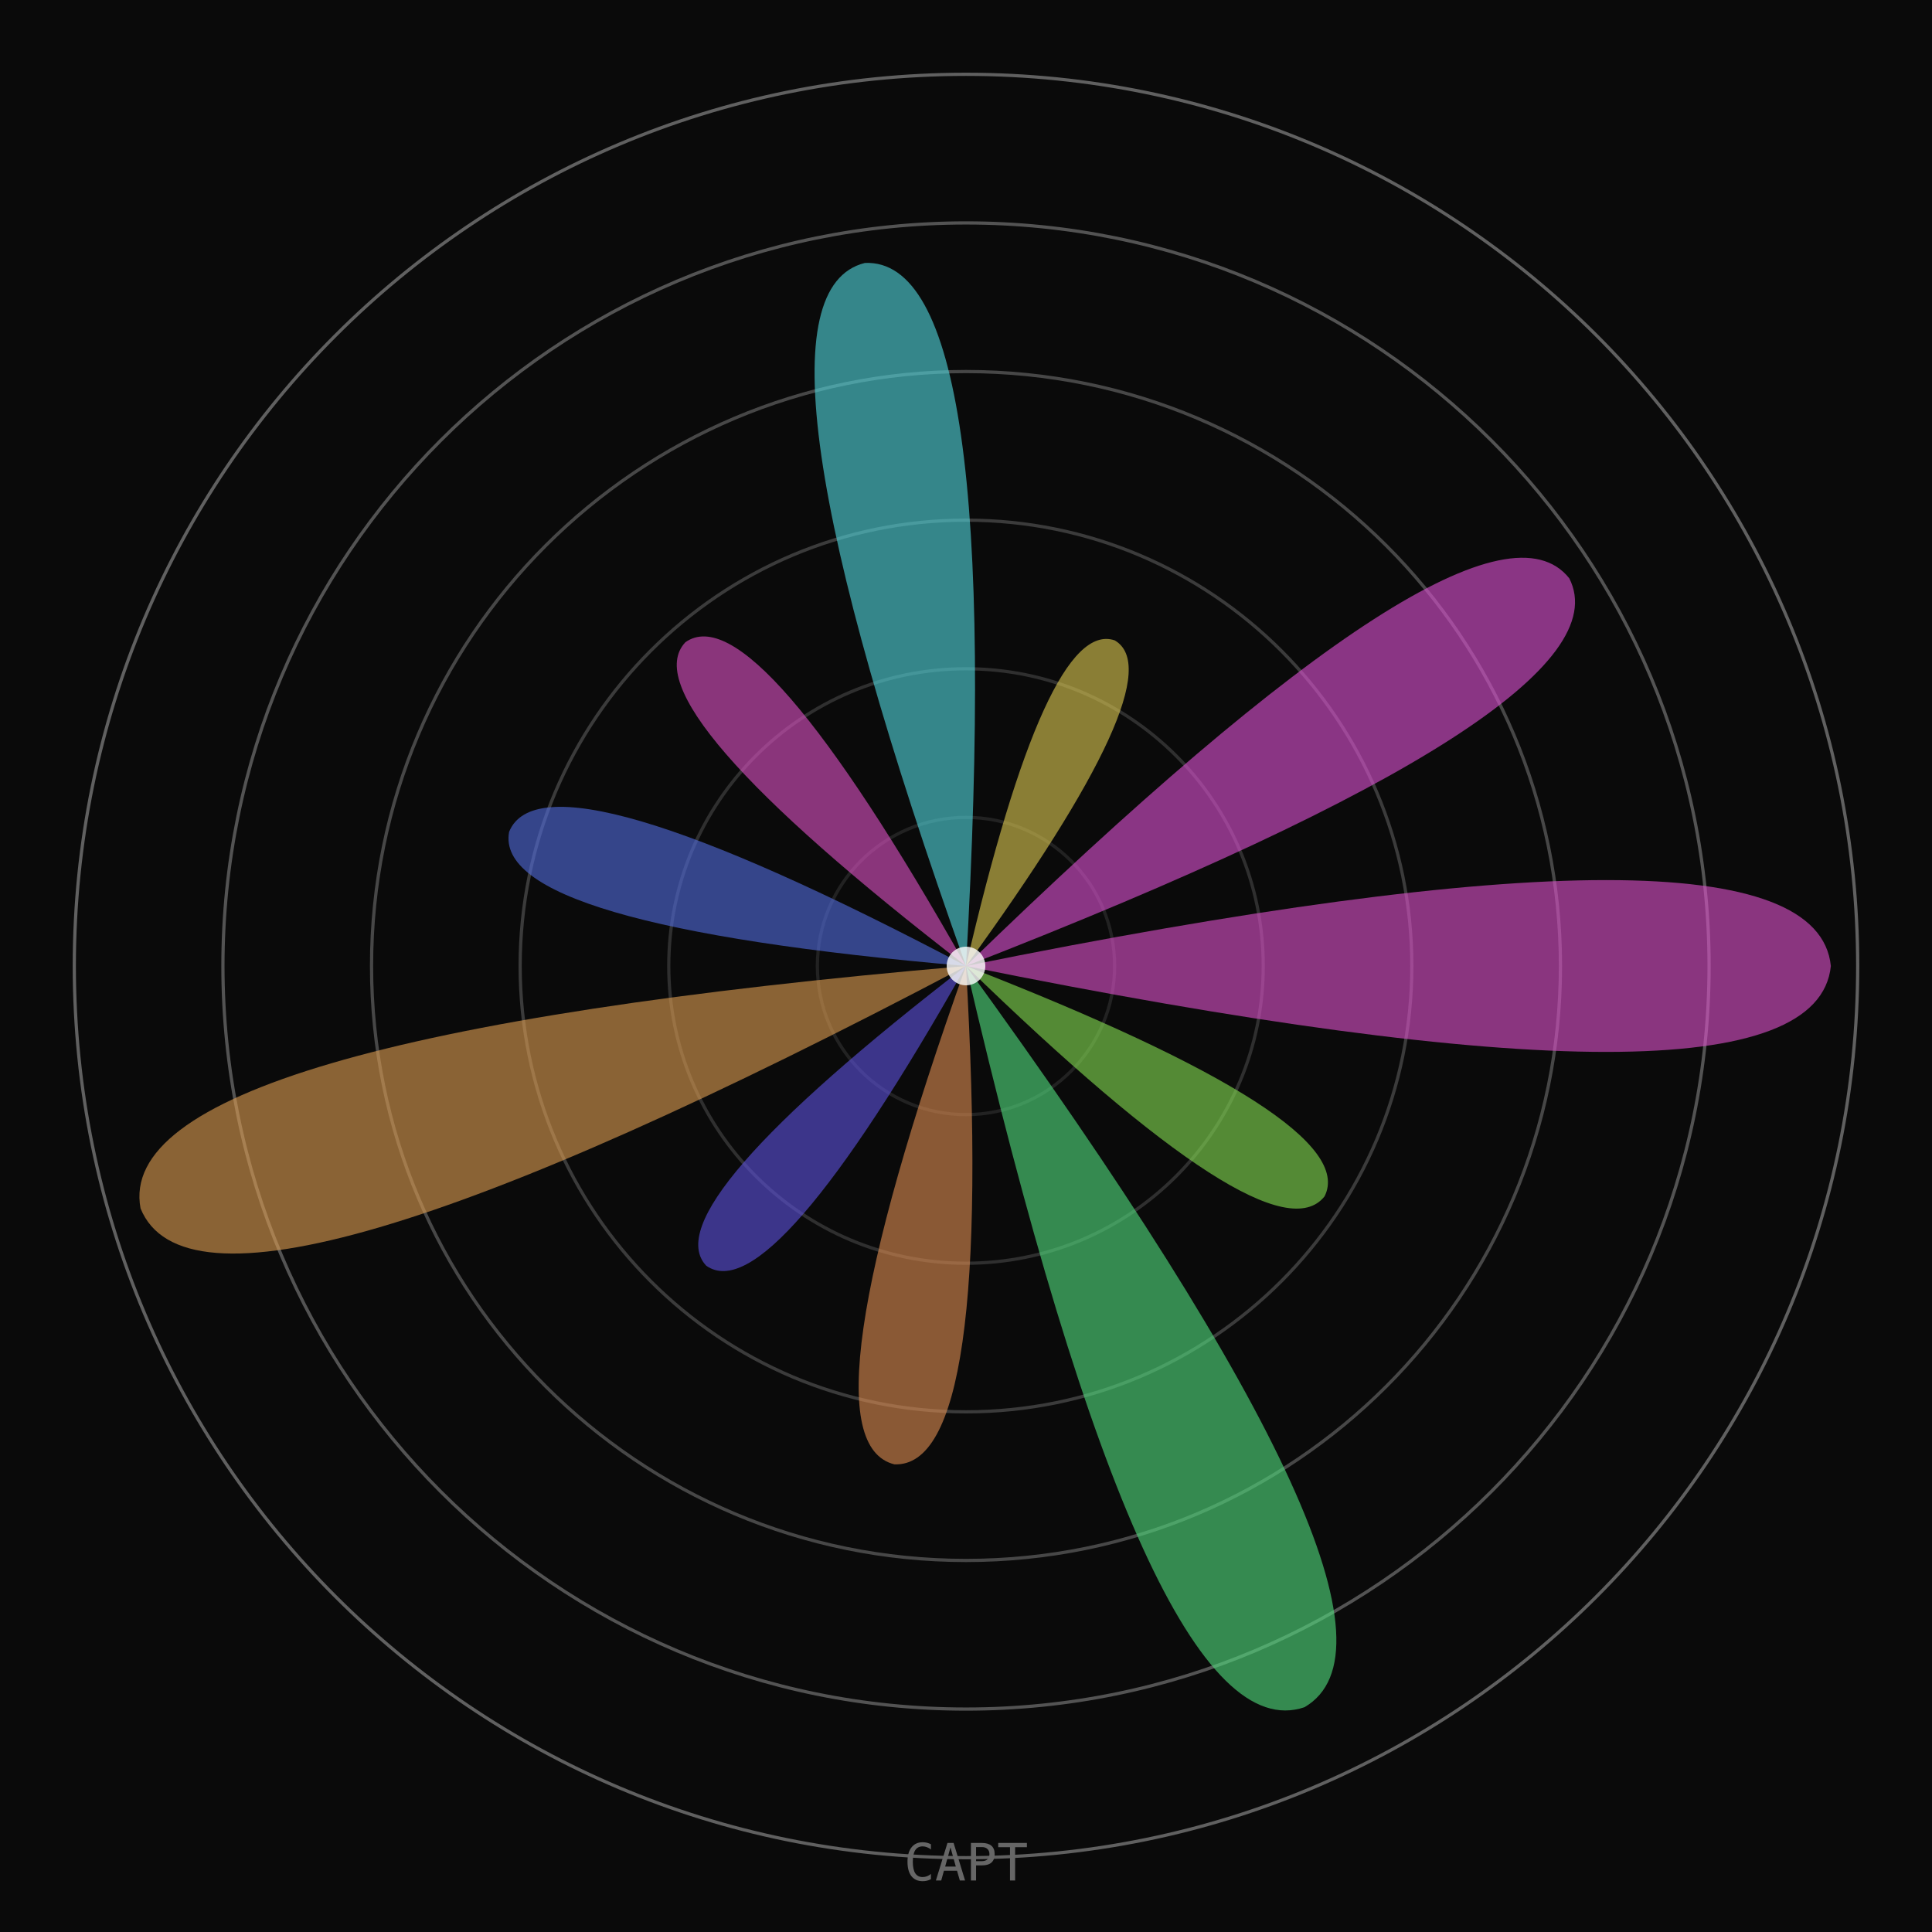
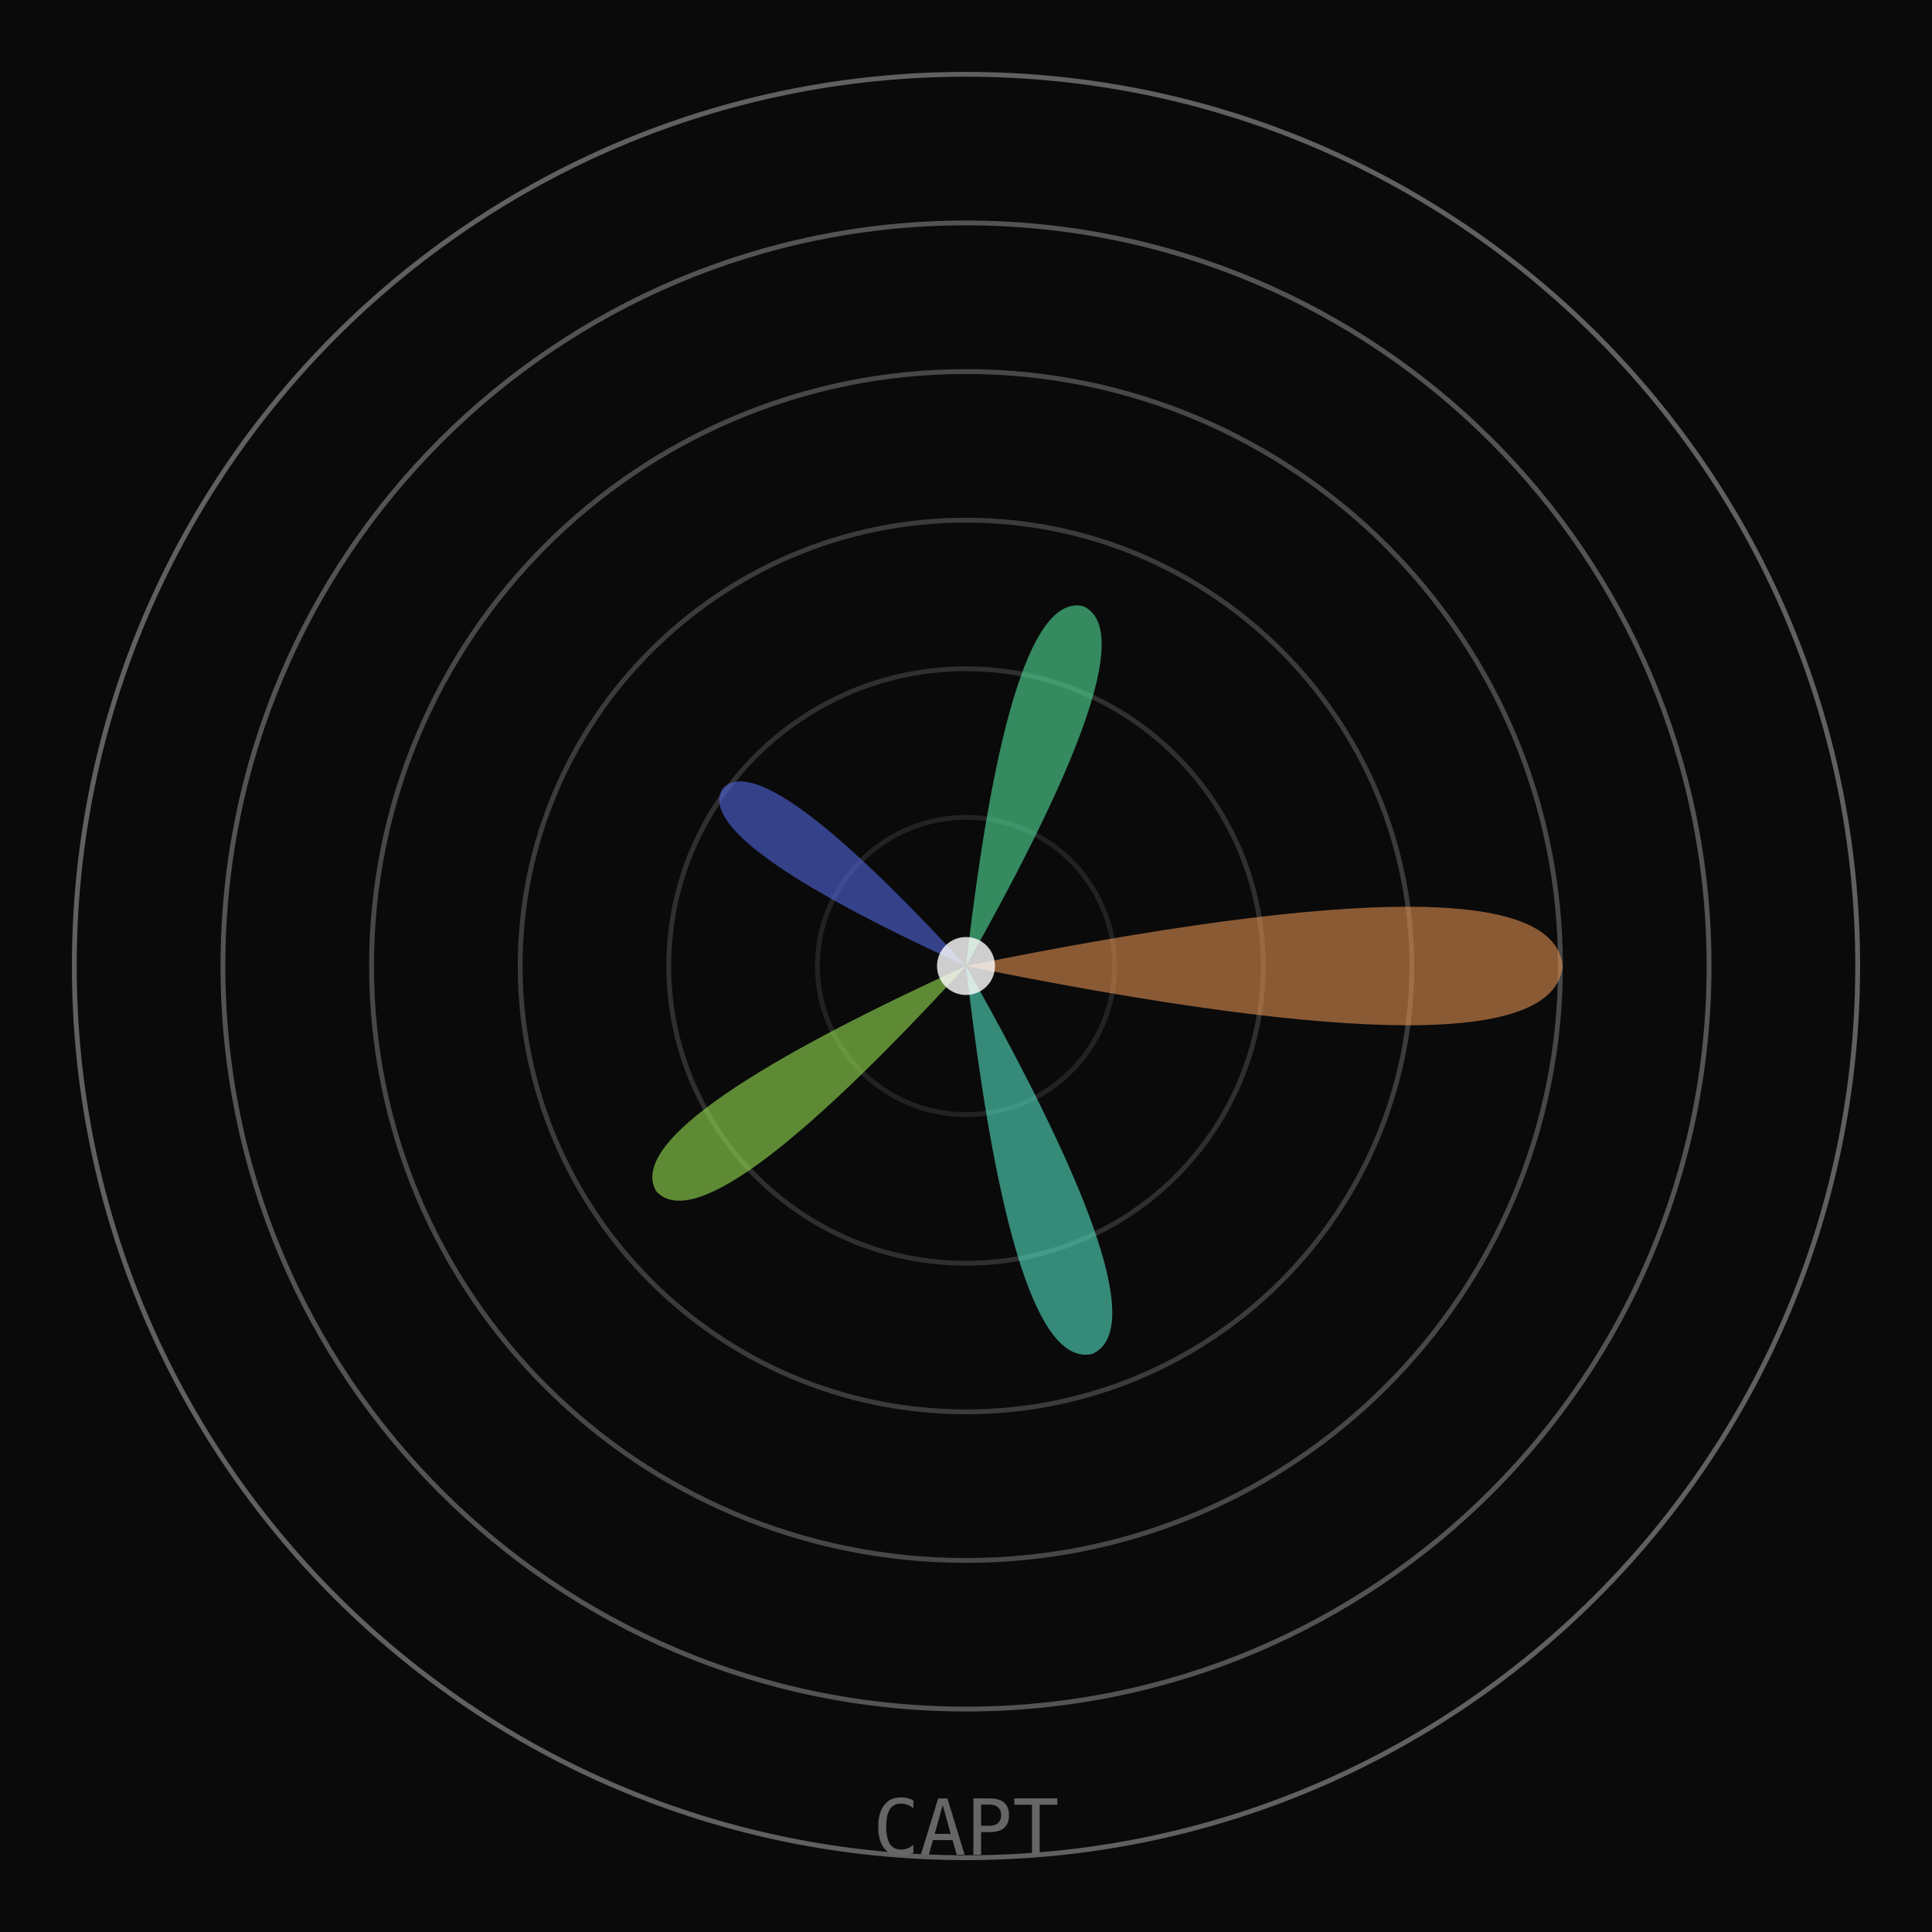
- <svg xmlns="http://www.w3.org/2000/svg" width="300" height="300" viewBox="0 0 300 300">
-   <rect width="300" height="300" fill="#0a0a0a" />
-   <circle cx="150.0" cy="150.0" r="23.077" fill="none" stroke="#ffffff" stroke-width="0.5" opacity="0.1" />
-   <circle cx="150.0" cy="150.0" r="46.154" fill="none" stroke="#ffffff" stroke-width="0.5" opacity="0.15" />
-   <circle cx="150.0" cy="150.0" r="69.231" fill="none" stroke="#ffffff" stroke-width="0.5" opacity="0.2" />
-   <circle cx="150.0" cy="150.0" r="92.308" fill="none" stroke="#ffffff" stroke-width="0.5" opacity="0.25" />
-   <circle cx="150.0" cy="150.0" r="115.385" fill="none" stroke="#ffffff" stroke-width="0.5" opacity="0.3" />
-   <circle cx="150.0" cy="150.0" r="138.462" fill="none" stroke="#ffffff" stroke-width="0.5" opacity="0.35" />
-   <path d="M150.0,150.0 Q281.617,123.32 284.294,150.0 Q281.617,176.68 150.0,150.0" fill="hsl(308, 70%, 60%)" opacity="0.6" />
-   <path d="M150.0,150.0 Q211.669,174.004 205.671,185.778 Q197.454,196.125 150.0,150.0" fill="hsl(98, 70%, 60%)" opacity="0.6" />
-   <path d="M150.0,150.0 Q224.38,252.358 202.562,265.095 Q178.649,273.243 150.0,150.0" fill="hsl(139, 70%, 60%)" opacity="0.6" />
-   <path d="M150.0,150.0 Q154.469,228.049 138.874,227.381 Q123.723,223.628 150.0,150.0" fill="hsl(25, 70%, 60%)" opacity="0.6" />
-   <path d="M150.0,150.0 Q119.719,203.63 109.668,196.545 Q101.225,187.605 150.0,150.0" fill="hsl(245, 70%, 60%)" opacity="0.6" />
-   <path d="M150.0,150.0 Q31.855,212.351 21.823,187.636 Q16.901,161.421 150.0,150.0" fill="hsl(32, 70%, 60%)" opacity="0.6" />
-   <path d="M150.0,150.0 Q76.33,143.678 79.054,129.168 Q84.607,115.489 150.0,150.0" fill="hsl(229, 70%, 60%)" opacity="0.6" />
-   <path d="M150.0,150.0 Q97.312,109.378 106.433,99.72 Q117.29,92.067 150.0,150.0" fill="hsl(311, 70%, 60%)" opacity="0.6" />
-   <path d="M150.0,150.0 Q112.927,46.123 134.304,40.829 Q156.305,39.886 150.0,150.0" fill="hsl(183, 70%, 60%)" opacity="0.6" />
-   <path d="M150.0,150.0 Q162.586,95.855 173.092,99.435 Q182.678,105.031 150.0,150.0" fill="hsl(51, 70%, 60%)" opacity="0.6" />
-   <path d="M150.0,150.0 Q229.848,72.388 243.676,89.798 Q253.769,109.609 150.0,150.0" fill="hsl(305, 70%, 60%)" opacity="0.6" />
-   <circle cx="150.0" cy="150.0" r="3" fill="#ffffff" opacity="0.8" />
-   <text x="150.0" y="292" text-anchor="middle" fill="#666666" font-size="8" font-family="monospace">CAPT</text>
+ <svg xmlns="http://www.w3.org/2000/svg" width="200" height="200" viewBox="0 0 200 200">
+   <rect width="200" height="200" fill="#0a0a0a" />
+   <circle cx="100.0" cy="100.0" r="15.385" fill="none" stroke="#ffffff" stroke-width="0.5" opacity="0.1" />
+   <circle cx="100.0" cy="100.0" r="30.769" fill="none" stroke="#ffffff" stroke-width="0.5" opacity="0.15" />
+   <circle cx="100.0" cy="100.0" r="46.154" fill="none" stroke="#ffffff" stroke-width="0.5" opacity="0.2" />
+   <circle cx="100.0" cy="100.0" r="61.538" fill="none" stroke="#ffffff" stroke-width="0.5" opacity="0.25" />
+   <circle cx="100.0" cy="100.0" r="76.923" fill="none" stroke="#ffffff" stroke-width="0.5" opacity="0.3" />
+   <circle cx="100.0" cy="100.0" r="92.308" fill="none" stroke="#ffffff" stroke-width="0.5" opacity="0.35" />
+   <path d="M100.0,100.0 Q160.534,87.729 161.765,100.0 Q160.534,112.271 100.0,100.0" fill="hsl(26, 70%, 60%)" opacity="0.6" />
+   <path d="M100.0,100.0 Q120.771,136.775 113.051,140.168 Q104.811,141.96 100.0,100.0" fill="hsl(167, 70%, 60%)" opacity="0.6" />
+   <path d="M100.0,100.0 Q73.194,129.212 67.925,123.304 Q63.934,116.467 100.0,100.0" fill="hsl(91, 70%, 60%)" opacity="0.6" />
+   <path d="M100.0,100.0 Q71.64,87.051 74.778,81.675 Q78.921,77.029 100.0,100.0" fill="hsl(231, 70%, 60%)" opacity="0.6" />
+   <path d="M100.0,100.0 Q104.463,61.079 112.106,62.741 Q119.267,65.889 100.0,100.0" fill="hsl(150, 70%, 60%)" opacity="0.6" />
+   <circle cx="100.0" cy="100.0" r="3" fill="#ffffff" opacity="0.8" />
+   <text x="100.0" y="192" text-anchor="middle" fill="#666666" font-size="8" font-family="monospace">CAPT</text>
</svg>
